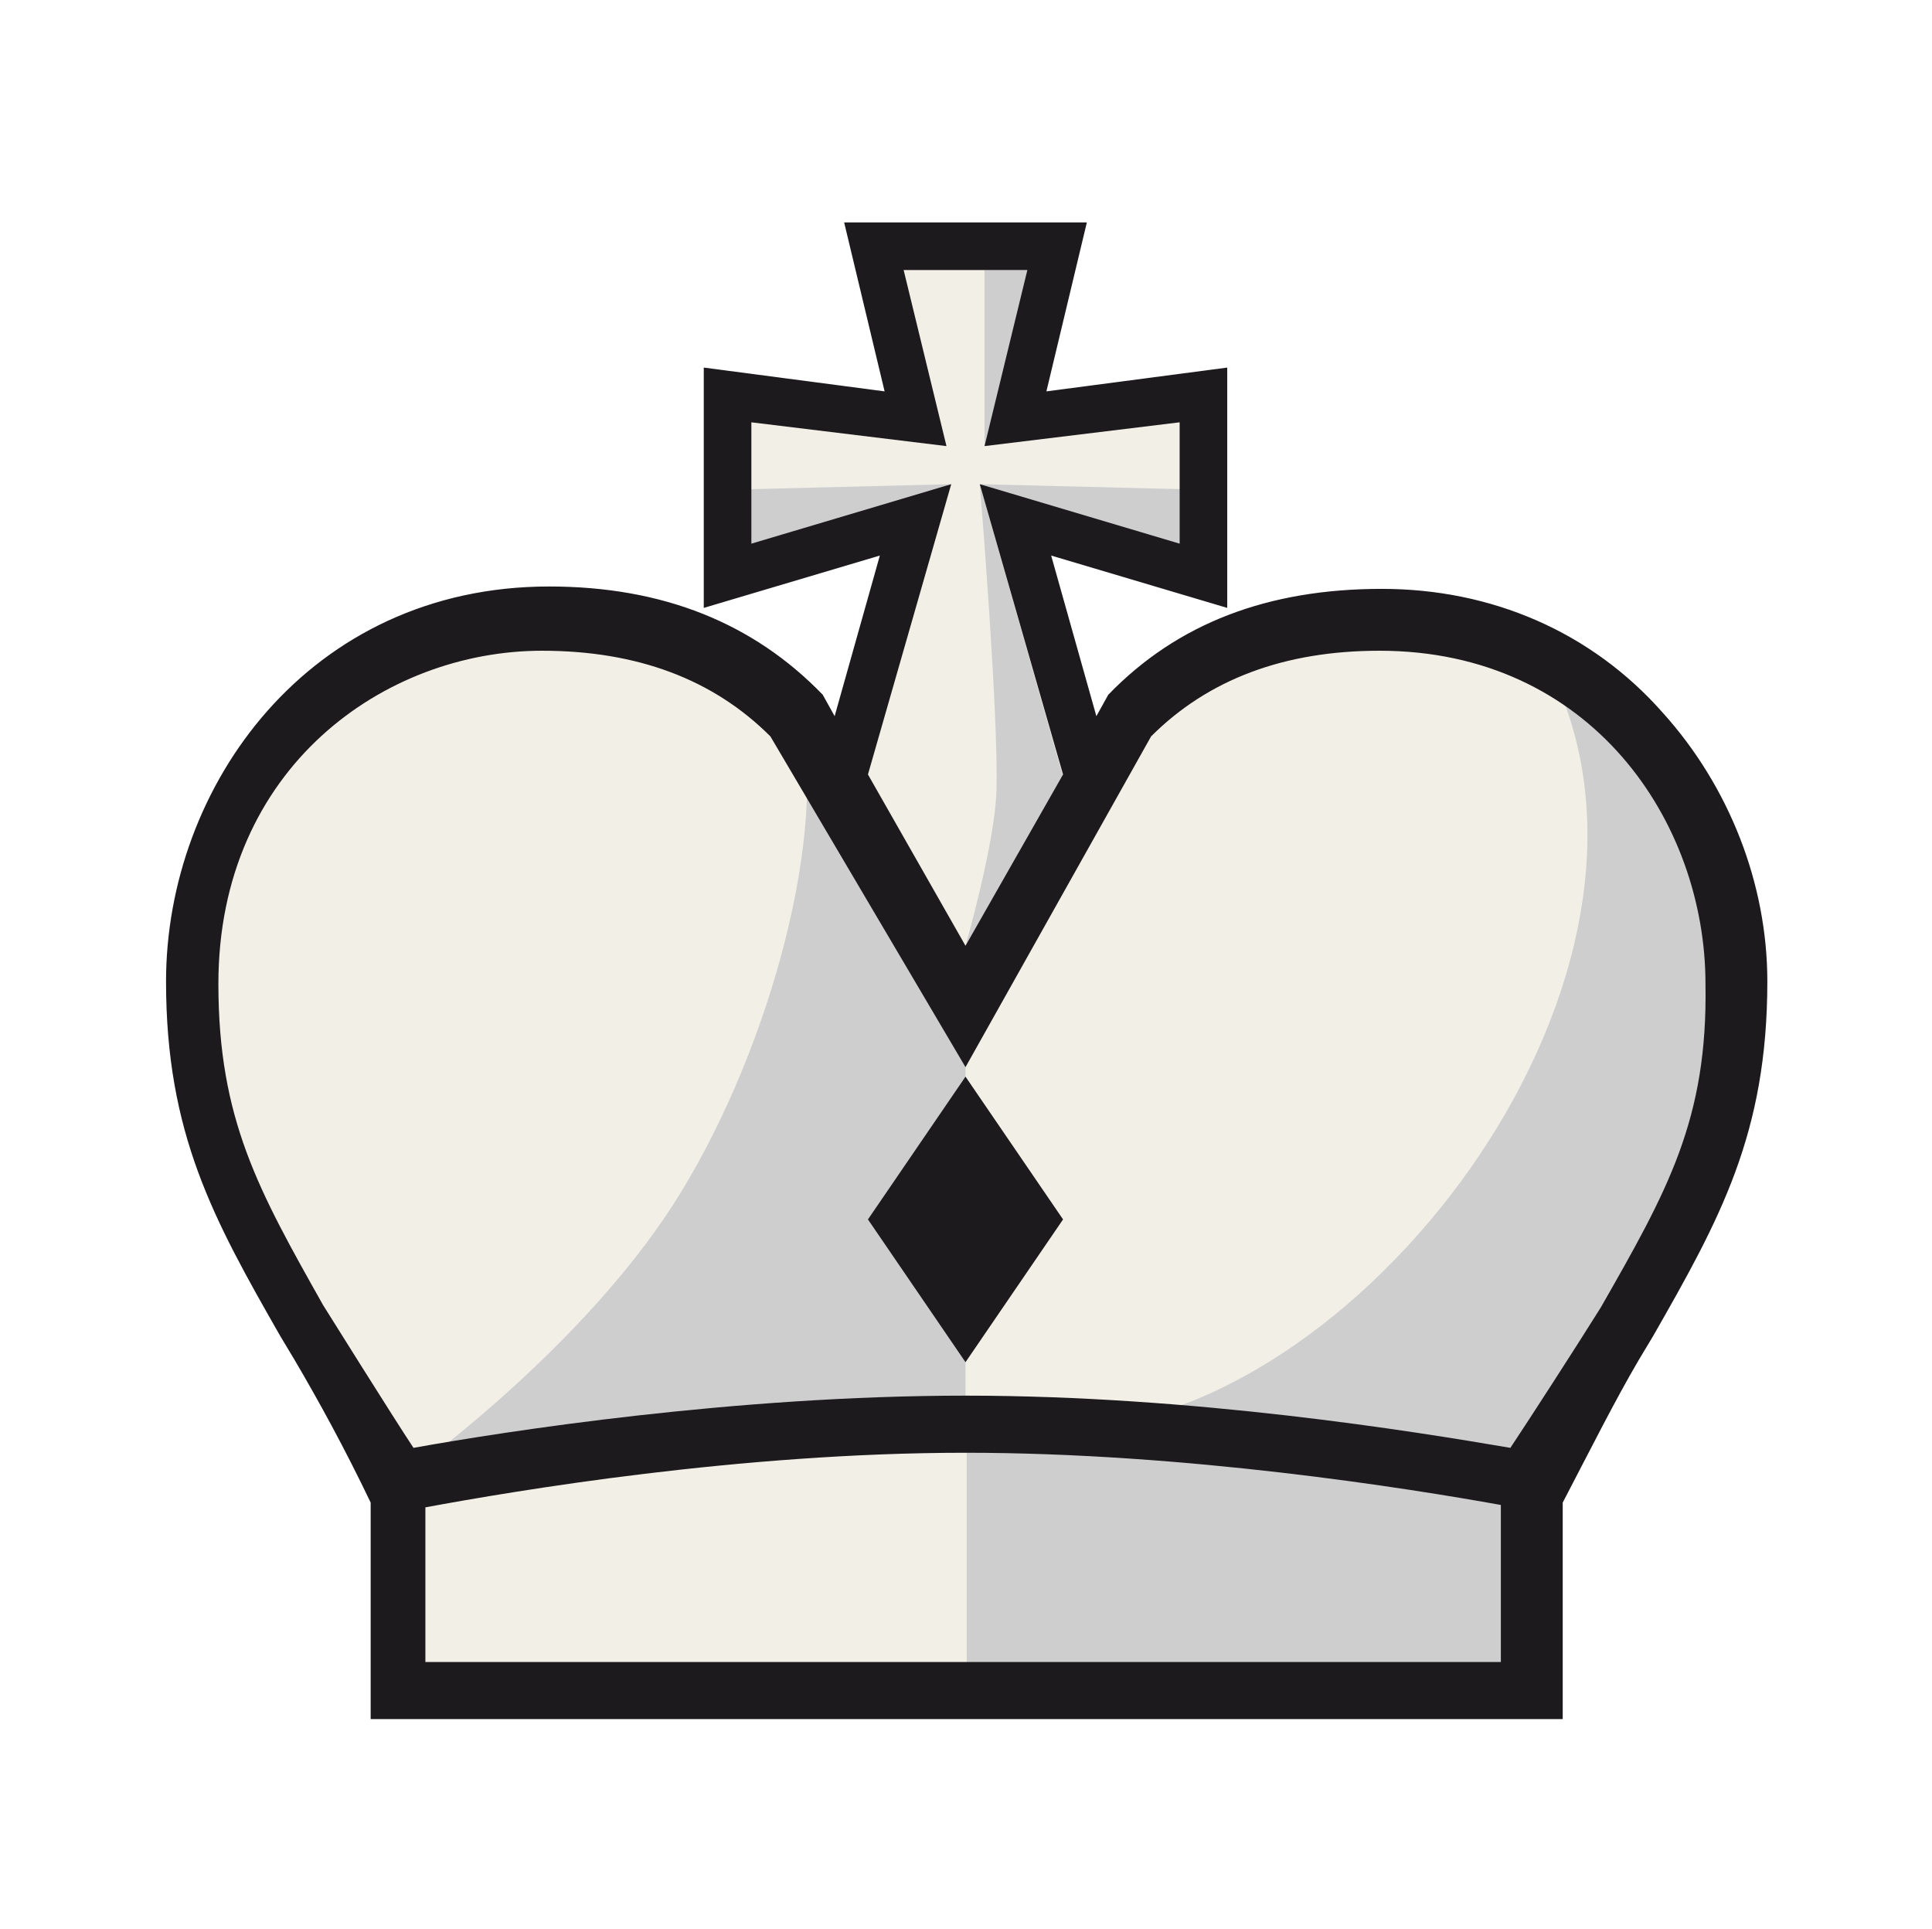
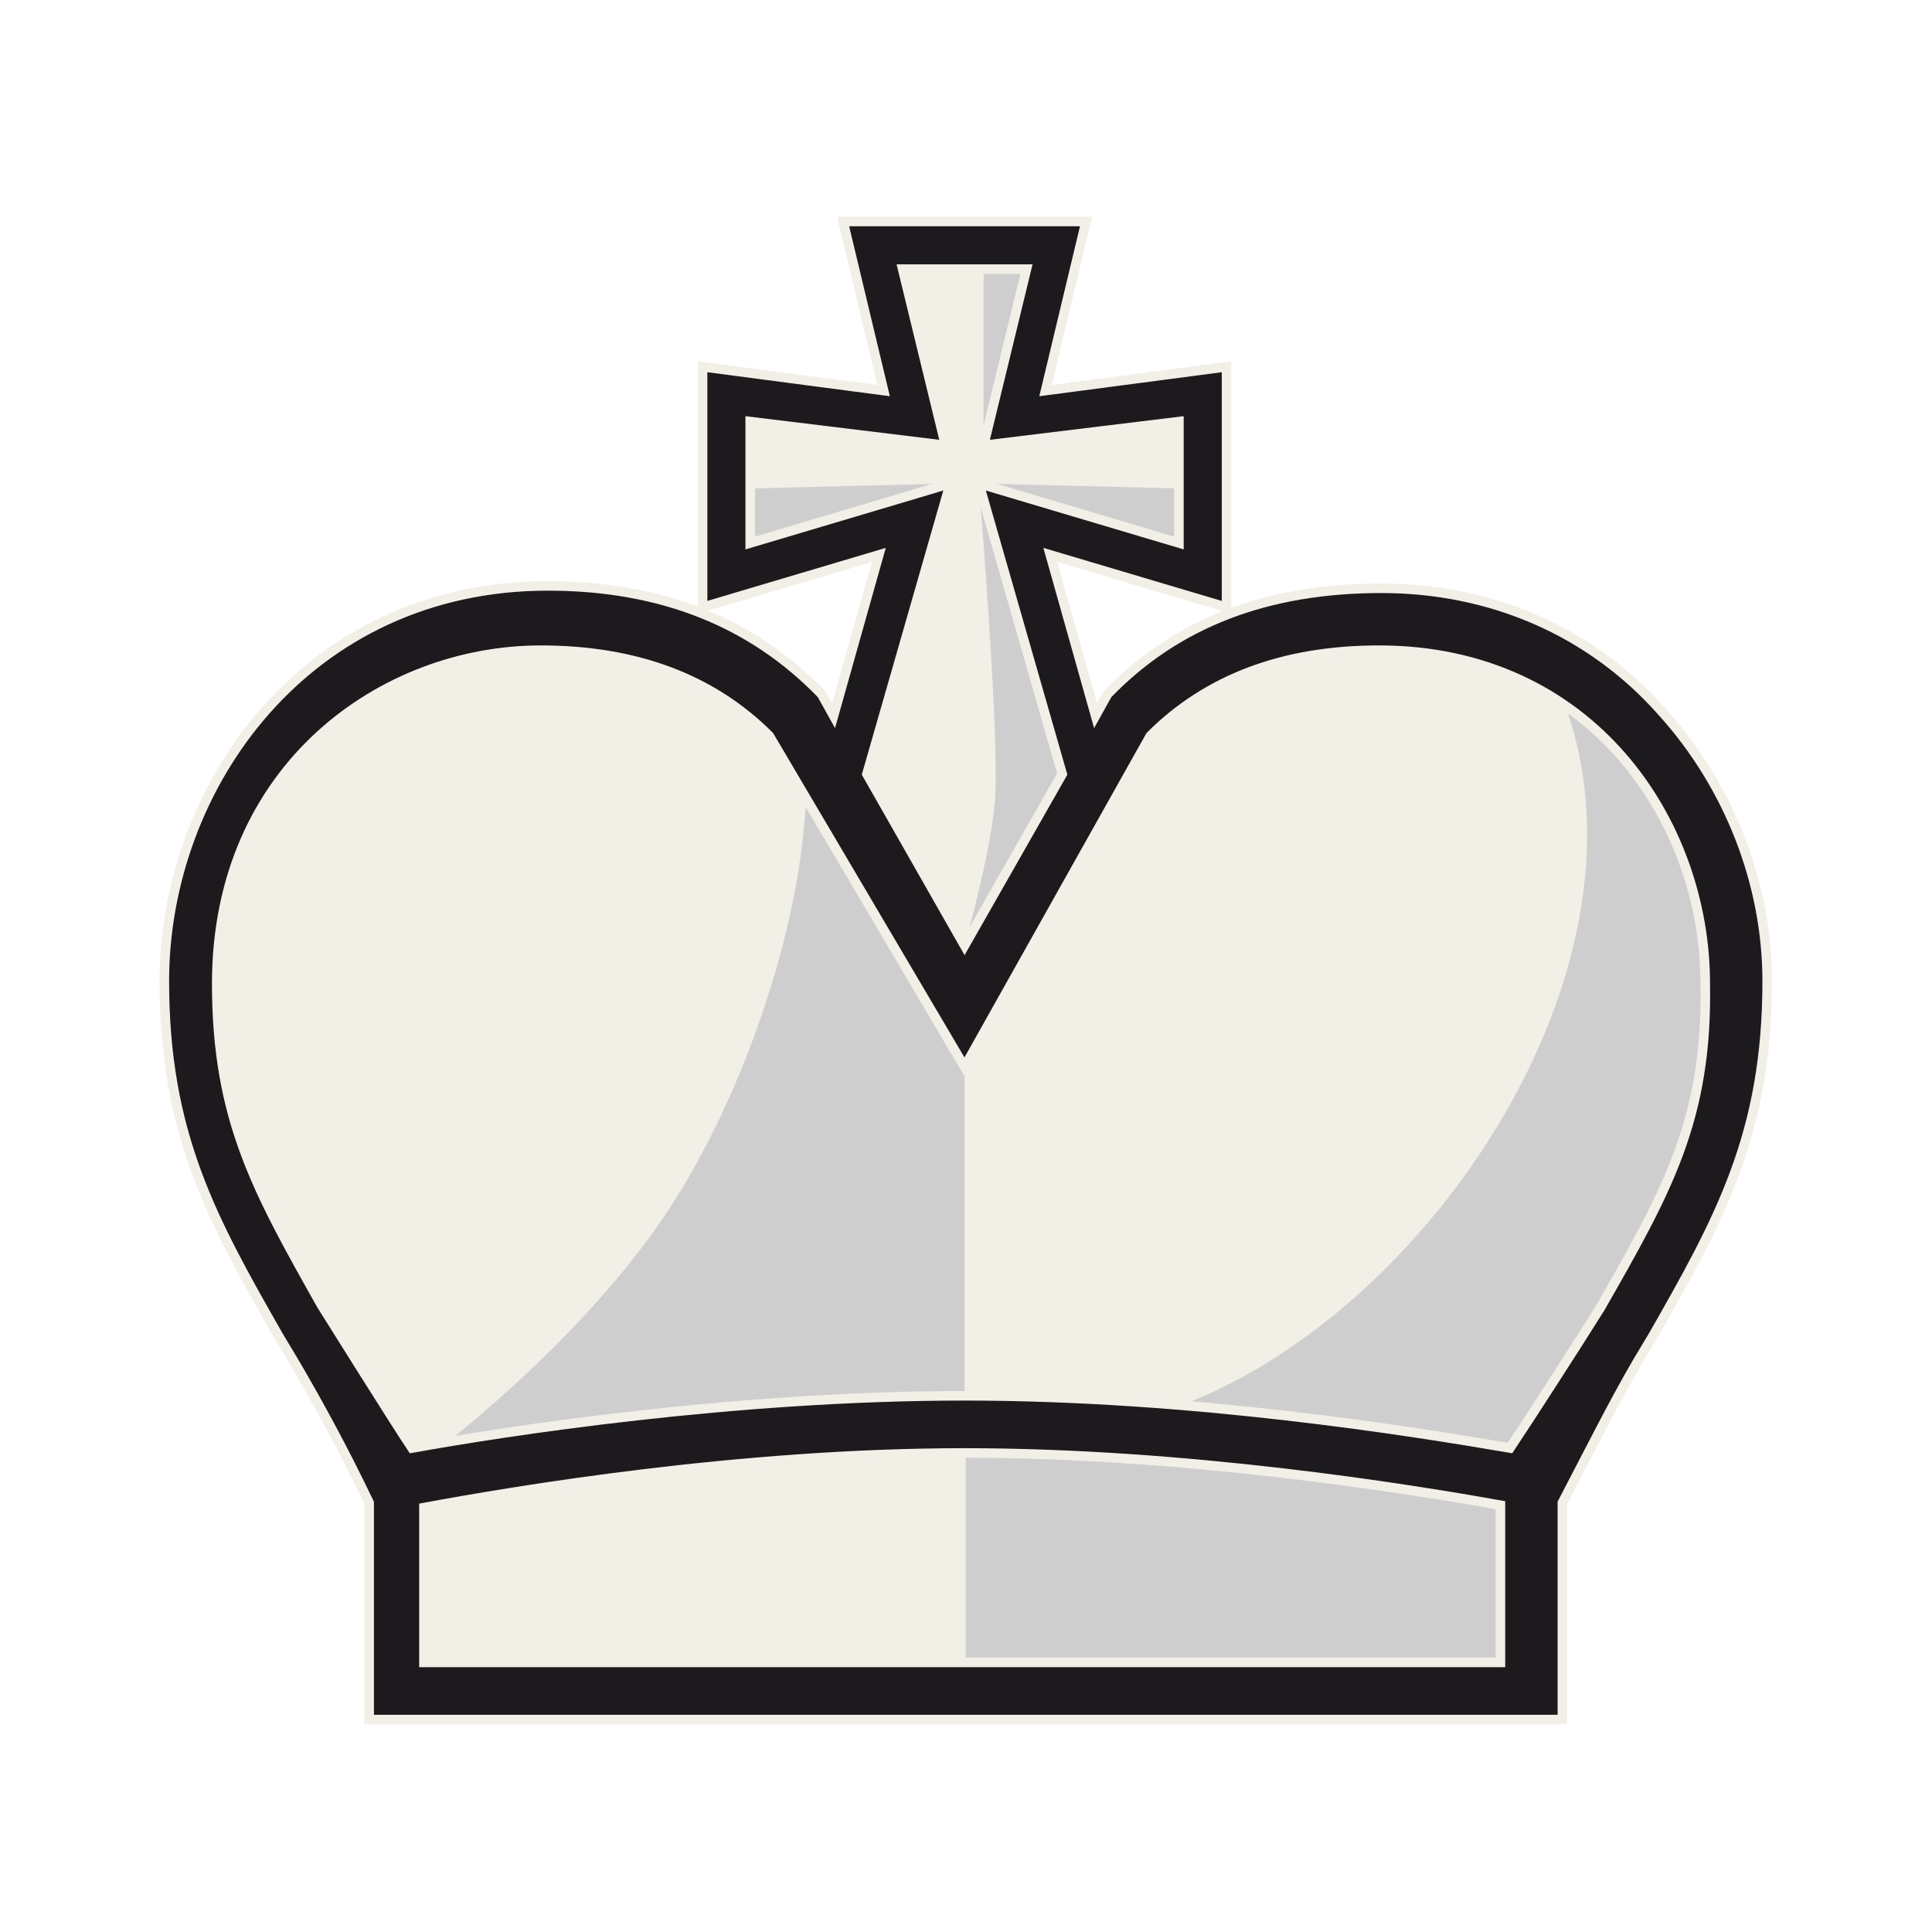
- <svg xmlns="http://www.w3.org/2000/svg" width="100%" height="100%" viewBox="0 0 592 591" version="1.1" xml:space="preserve" style="fill-rule:evenodd;clip-rule:evenodd;stroke-linejoin:round;stroke-miterlimit:2;">
-   <g transform="matrix(1,0,0,1,-1469,-2040)">
-     <g transform="matrix(1,0,0,1,104.614,-182.879)">
-       <g id="wK.svg" transform="matrix(1.74978,0,0,1.74978,9.91439,-2023.61)">
-         <g id="wK.svg1" transform="matrix(4.16667,0,0,4.16667,943.158,2595.82)">
-           <g id="wK.svg2">
-             <g id="wK.svg3" transform="matrix(1,0,0,1,-40.5,-40.5)">
-               <path d="M58,25.9C52,25.9 48.9,28.5 47.4,30L40.4,42.2L33.4,30C32,28.5 29,25.9 23,25.9C13.6,25.9 8.1,33.6 8.1,41.2C8.1,49.8 11.8,52.7 16.7,62.9L16.7,71L64.3,71L64.3,62.9C69.2,52.8 72.9,49.8 72.9,41.2C72.9,33.6 67.4,25.9 58,25.9Z" style="fill:rgb(242,239,231);fill-rule:nonzero;" />
-               <path d="M35.3,32.8L40.5,43.5L45.7,32.8L42.6,21.8L50.5,24.2L50.5,16.6L42.6,17.6L44.3,10.3L36.7,10.3L38.4,17.6L30.5,16.6L30.5,24.2L38.4,21.8L35.3,32.8Z" style="fill:rgb(242,239,231);fill-rule:nonzero;" />
-               <path d="M64.7,27.4C71.8,40 58,58.6 45.9,59.9L65.3,62.5L71.9,49.1L72.9,39.2L71.2,34L68.6,30.4L64.7,27.4ZM33.6,30.1C34.7,35.5 32,44.7 28.2,50.6C24.4,56.5 17.7,61.4 17.7,61.4L40.5,59.8L40.5,42.6L33.6,30.1Z" style="fill:rgb(207,206,207);fill-rule:nonzero;" />
-               <path d="M40.55,59.492L40.55,70.5L64,70.5L64,62.9L40.55,59.492ZM50.5,20.534L41.1,20.3L49.5,23.6L50.5,23.6L50.5,20.534ZM43.1,11.3L41.3,11.3L41.3,18.7L42.1,18.2L43.1,11.3ZM41.1,20.3C41.1,20.3 41.9,29.967 41.8,33.2C41.732,35.409 40.5,39.7 40.5,39.7L45,34L41.1,20.3ZM39.9,20.3L30.5,20.534L30.5,24.2L39.9,20.3Z" style="fill:rgb(207,206,207);fill-rule:nonzero;" />
-               <path d="M36.4,51.2L40.5,57.2L44.6,51.2L40.5,45.2L36.4,51.2Z" style="fill:rgb(28,26,29);fill-rule:nonzero;" />
-               <path d="M69.8,29.9C66.8,26.5 62.6,24.7 58,24.7C53.2,24.7 49.4,26.15 46.5,29.15L46,30.05L44.1,23.3L51.5,25.5L51.5,15.4L43.9,16.4L45.6,9.3L35.4,9.3L37.1,16.4L29.5,15.4L29.5,25.5L36.9,23.3L35,30.05L34.5,29.15C31.6,26.15 27.8,24.6 23,24.6C12.9,24.6 6.9,33 6.9,41.2C6.9,47.6 8.9,51.2 11.7,56.1L12.3,57.1C13.3,58.8 14.4,60.8 15.5,63.1L15.5,72.2L65.6,72.2L65.6,63.1C66.8,60.8 67.8,58.8 68.8,57.1L69.4,56.1C72.2,51.2 74.2,47.6 74.2,41.2C74.2,37.1 72.6,33 69.8,29.9ZM39.9,20.3L31.5,22.8L31.5,17.7L39.7,18.7L37.9,11.3L43.1,11.3L41.3,18.7L49.5,17.7L49.5,22.8L41.1,20.3L44.6,32.5L40.5,39.7L36.4,32.5L39.9,20.3ZM63,69.8L17.8,69.8L17.8,63.3C21.6,62.6 31,61.006 40.5,61.006C49.8,61.006 59.1,62.5 63,63.2L63,69.8ZM67.2,54.9C66.2,56.5 64.2,59.6 63.4,60.8C59.3,60.1 50.1,58.606 40.5,58.606C30.8,58.606 21.2,60.1 17.3,60.8C16.5,59.6 13.5,54.8 13.5,54.8C10.8,50 9.1,47 9.1,41.3C9.1,32.2 16.1,27.3 22.7,27.3C26.7,27.3 29.9,28.5 32.3,30.9L40.5,44.8L48.3,30.9C50.7,28.5 53.9,27.3 57.9,27.3C66.8,27.3 71.6,34.5 71.6,41.3C71.7,47 70,50 67.2,54.9Z" style="fill:rgb(28,26,29);fill-rule:nonzero;" />
-             </g>
-             <g id="wK.svg4">
-                         </g>
-           </g>
-         </g>
-       </g>
-     </g>
-   </g>
+ <svg xmlns="http://www.w3.org/2000/svg" width="100%" height="100%" viewBox="0 0 338 338" version="1.1" xml:space="preserve" style="fill-rule:evenodd;clip-rule:evenodd;stroke-miterlimit:10;">
+   <path d="M241.667,107.917c-25,-0 -37.917,10.833 -44.167,17.083l-29.167,50.833l-29.166,-50.833c-5.834,-6.25 -18.334,-17.083 -43.334,-17.083c-39.166,-0 -62.083,32.083 -62.083,63.75c0,35.833 15.417,47.916 35.833,90.416l0,33.75l198.334,0l-0,-33.75c20.416,-42.083 35.833,-54.583 35.833,-90.416c0,-31.667 -22.917,-63.75 -62.083,-63.75Z" style="fill:#f2efe7;fill-rule:nonzero;" />
+   <path d="M147.083,136.667l21.667,44.583l21.667,-44.583l-12.917,-45.834l32.917,10l-0,-31.666l-32.917,4.166l7.083,-30.416l-31.666,-0l7.083,30.416l-32.917,-4.166l0,31.666l32.917,-10l-12.917,45.834Z" style="fill:#f2efe7;fill-rule:nonzero;" />
+   <path d="M269.583,114.167c29.584,52.5 -27.916,130 -78.333,135.416l80.833,10.834l27.5,-55.834l4.167,-41.25l-7.083,-21.666l-10.834,-15l-16.25,-12.5Z" style="fill:#cfcecf;fill-rule:nonzero;" />
+   <path d="M140,125.417c4.583,22.5 -6.667,60.833 -22.5,85.416c-15.833,24.584 -43.75,45 -43.75,45l95,-6.666l0,-71.667l-28.75,-52.083Z" style="fill:#cfcecf;fill-rule:nonzero;" />
+   <path d="M168.958,247.885l0,45.865l97.709,0l-0,-31.667l-97.709,-14.198Z" style="fill:#cfcecf;fill-rule:nonzero;" />
+   <path d="M210.417,85.557l-39.167,-0.974l35,13.75l4.167,0l-0,-12.776Z" style="fill:#cfcecf;fill-rule:nonzero;" />
+   <path d="M179.583,47.083l-7.5,0l0,30.834l3.334,-2.084l4.166,-28.75Z" style="fill:#cfcecf;fill-rule:nonzero;" />
+   <path d="M171.25,84.583c0,0 3.333,40.278 2.917,53.75c-0.285,9.202 -5.417,27.084 -5.417,27.084l18.75,-23.75l-16.25,-57.084Z" style="fill:#cfcecf;fill-rule:nonzero;" />
+   <path d="M166.25,84.583l-39.167,0.974l0,15.276l39.167,-16.25Z" style="fill:#cfcecf;fill-rule:nonzero;" />
+   <path d="M290.833,124.583c-12.5,-14.166 -30,-21.666 -49.166,-21.666c-20,-0 -35.834,6.041 -47.917,18.541l-2.083,3.75l-7.917,-28.125l30.833,9.167l0,-42.083l-31.666,4.166l7.083,-29.583l-42.5,0l7.083,29.583l-31.666,-4.166l-0,42.083l30.833,-9.167l-7.917,28.125l-2.083,-3.75c-12.083,-12.5 -27.917,-18.958 -47.917,-18.958c-42.083,0 -67.083,35 -67.083,69.167c-0,26.666 8.333,41.666 20,62.083l2.5,4.167c4.167,7.083 8.75,15.416 13.333,25l0,37.916l208.75,0l0,-37.916c5,-9.584 9.167,-17.917 13.334,-25l2.5,-4.167c11.666,-20.417 20,-35.417 20,-62.083c-0,-17.084 -6.667,-34.167 -18.334,-47.084Zm-124.583,-40l-35,10.417l-0,-21.25l34.167,4.167l-7.5,-30.834l21.666,0l-7.5,30.834l34.167,-4.167l0,21.25l-35,-10.417l14.583,50.834l-17.083,30l-17.083,-30l14.583,-50.834Zm96.25,206.25l-188.333,0l-0,-27.083c15.833,-2.917 55,-9.558 94.583,-9.558c38.75,0 77.5,6.225 93.75,9.141l0,27.5Zm17.5,-62.083c-4.167,6.667 -12.5,19.583 -15.833,24.583c-17.084,-2.916 -55.417,-9.141 -95.417,-9.141c-40.417,0 -80.417,6.225 -96.667,9.141c-3.333,-5 -15.833,-25 -15.833,-25c-11.25,-20 -18.333,-32.5 -18.333,-56.25c-0,-37.916 29.166,-58.333 56.666,-58.333c16.667,-0 30,5 40,15l34.167,57.917l32.5,-57.917c10,-10 23.333,-15 40,-15c37.083,-0 57.083,30 57.083,58.333c0.417,23.75 -6.666,36.25 -18.333,56.667Z" style="fill:#1c1a1d;fill-rule:nonzero;" />
+   <path d="M290.833,124.583c-12.5,-14.166 -30,-21.666 -49.166,-21.666c-20,-0 -35.834,6.041 -47.917,18.541l-2.083,3.75l-7.917,-28.125l30.833,9.167l0,-42.083l-31.666,4.166l7.083,-29.583l-42.5,0l7.083,29.583l-31.666,-4.166l-0,42.083l30.833,-9.167l-7.917,28.125l-2.083,-3.75c-12.083,-12.5 -27.917,-18.958 -47.917,-18.958c-42.083,0 -67.083,35 -67.083,69.167c-0,26.666 8.333,41.666 20,62.083l2.5,4.167c4.167,7.083 8.75,15.416 13.333,25l0,37.916l208.75,0l0,-37.916c5,-9.584 9.167,-17.917 13.334,-25l2.5,-4.167c11.666,-20.417 20,-35.417 20,-62.083c-0,-17.084 -6.667,-34.167 -18.334,-47.084Z" style="fill:none;stroke:#f2efe7;stroke-width:1.67px;" />
+   <path d="M280,228.75c-4.167,6.667 -12.5,19.583 -15.833,24.583c-17.084,-2.916 -55.417,-9.141 -95.417,-9.141c-40.417,0 -80.417,6.225 -96.667,9.141c-3.333,-5 -15.833,-25 -15.833,-25c-11.25,-20 -18.333,-32.5 -18.333,-56.25c-0,-37.916 29.166,-58.333 56.666,-58.333c16.667,0 30,5 40,15l34.167,57.917l32.5,-57.917c10,-10 23.333,-15 40,-15c37.083,0 57.083,30 57.083,58.333c0.417,23.75 -6.666,36.25 -18.333,56.667Z" style="fill:none;stroke:#f2efe7;stroke-width:1.67px;" />
+   <path d="M262.5,290.833l-188.333,0l-0,-27.083c15.833,-2.917 55,-9.558 94.583,-9.558c38.75,0 77.5,6.225 93.75,9.141l0,27.5Z" style="fill:none;stroke:#f2efe7;stroke-width:1.67px;" />
+   <path d="M166.25,84.583l-35,10.417l0,-21.25l34.167,4.167l-7.5,-30.834l21.666,0l-7.5,30.834l34.167,-4.167l0,21.25l-35,-10.417l14.583,50.834l-17.083,30l-17.083,-30l14.583,-50.834Z" style="fill:none;stroke:#f2efe7;stroke-width:1.67px;" />
</svg>
